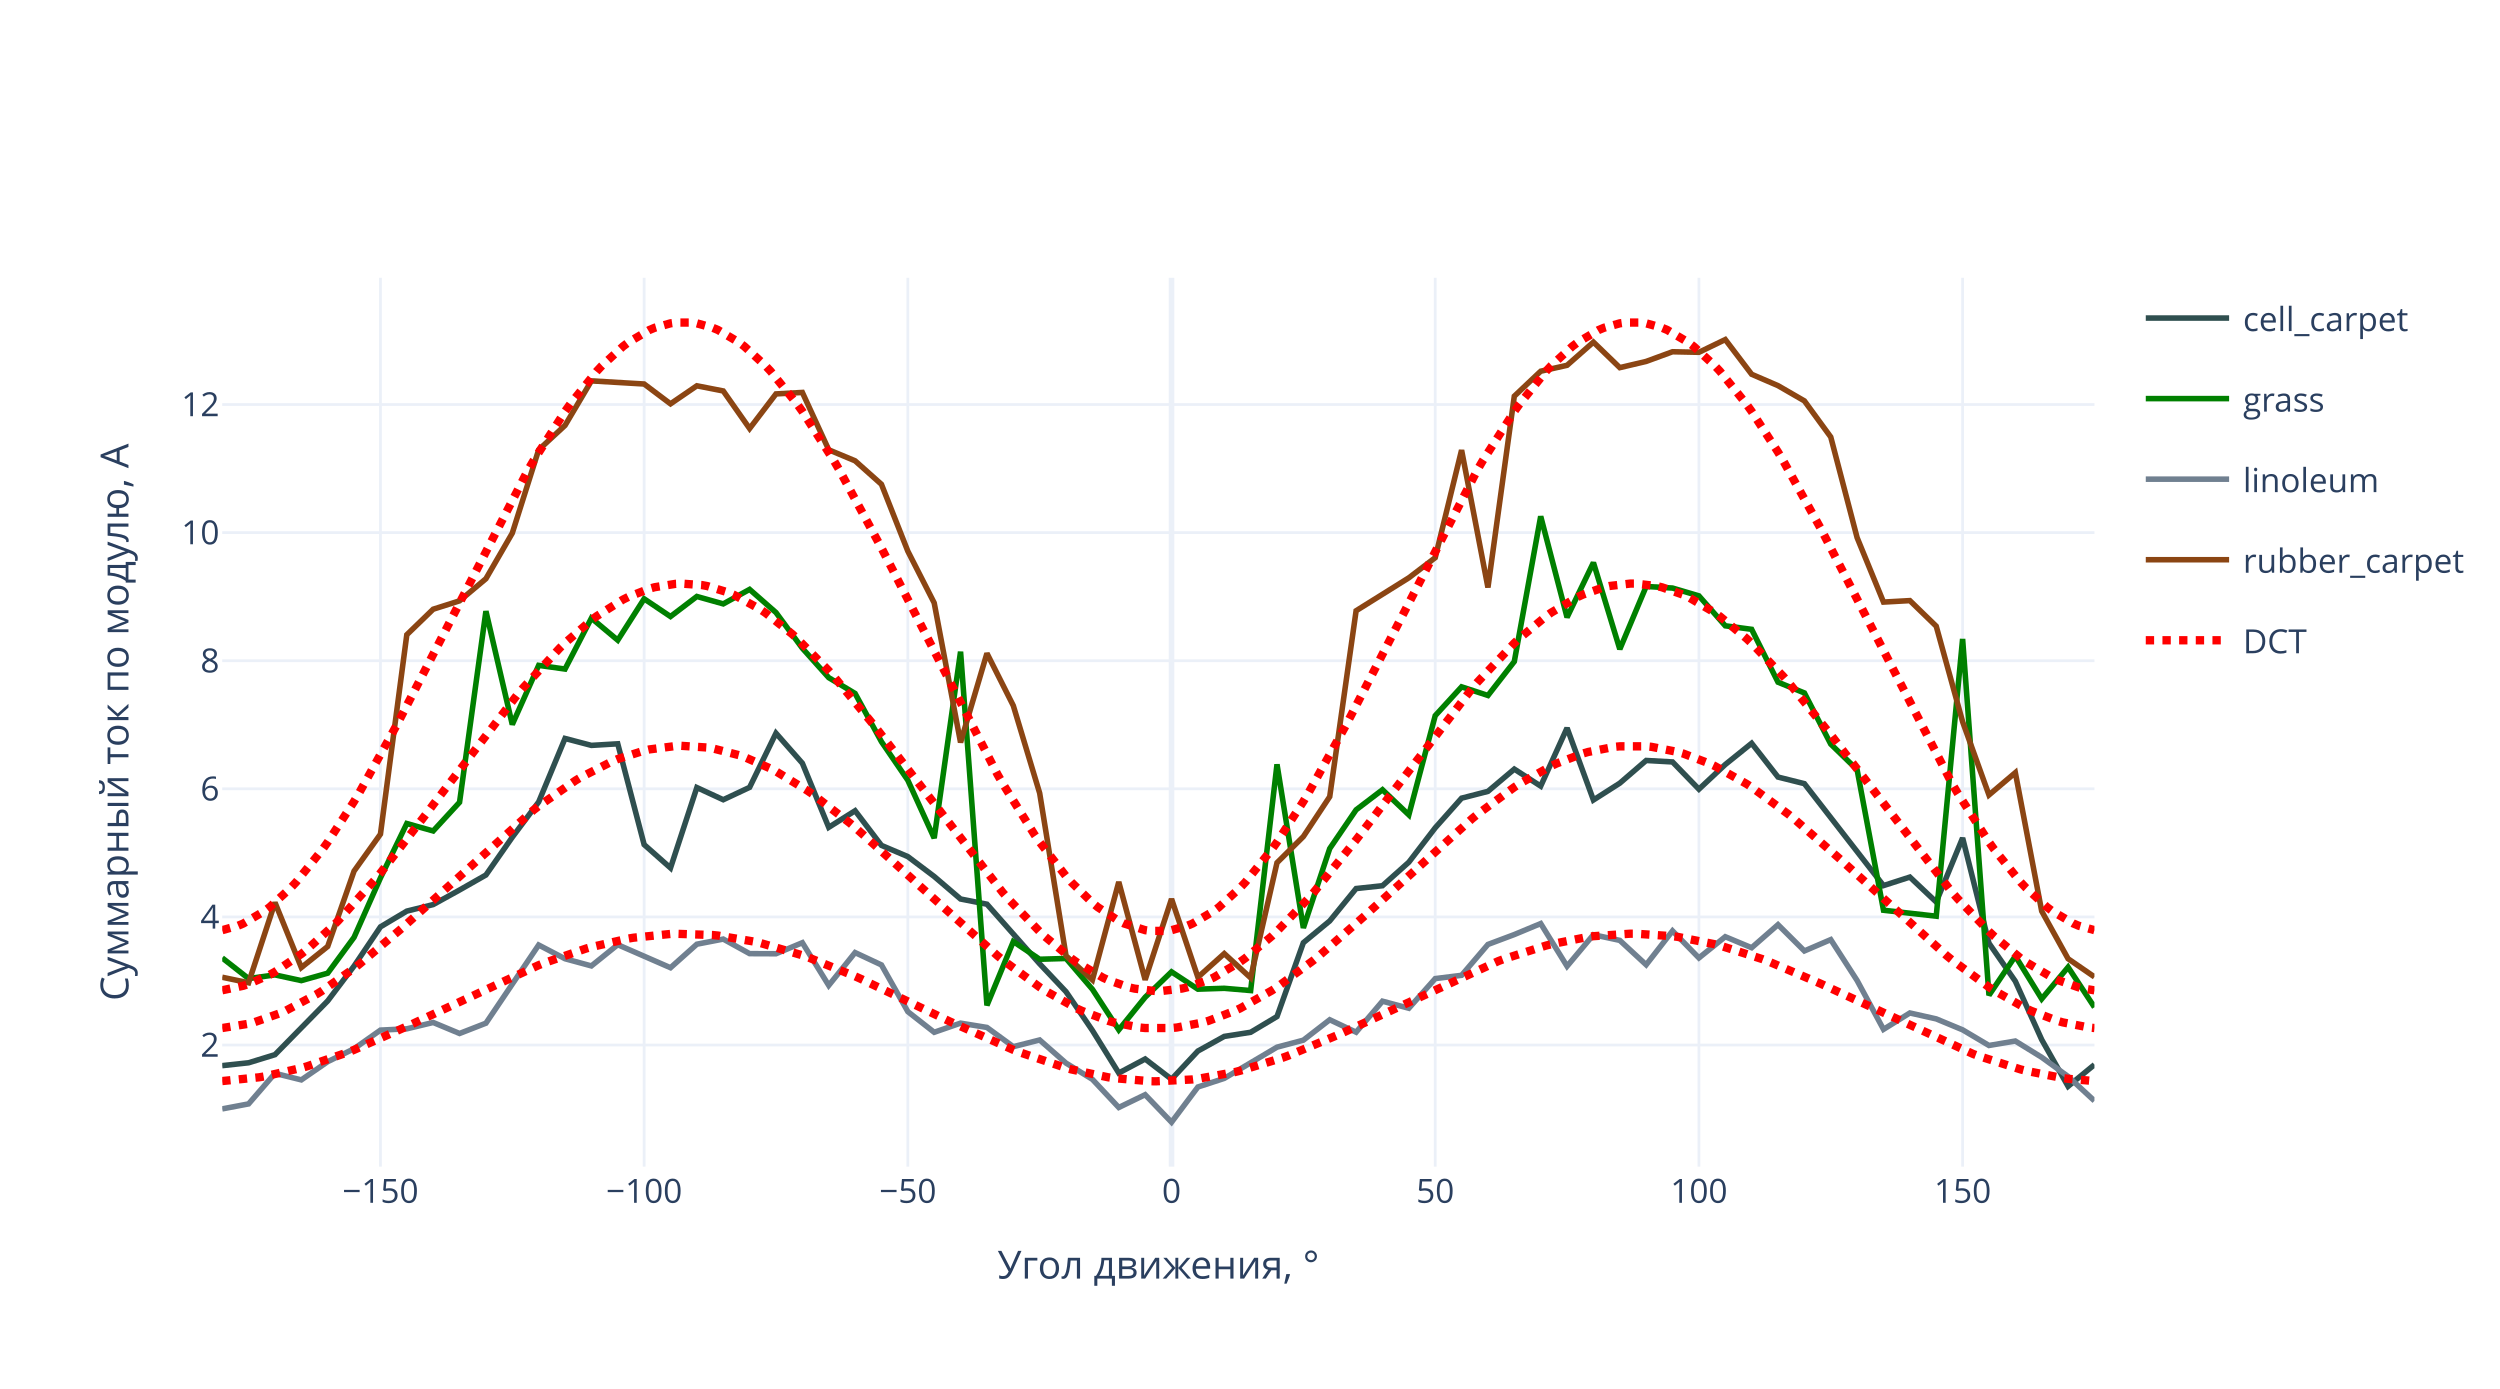
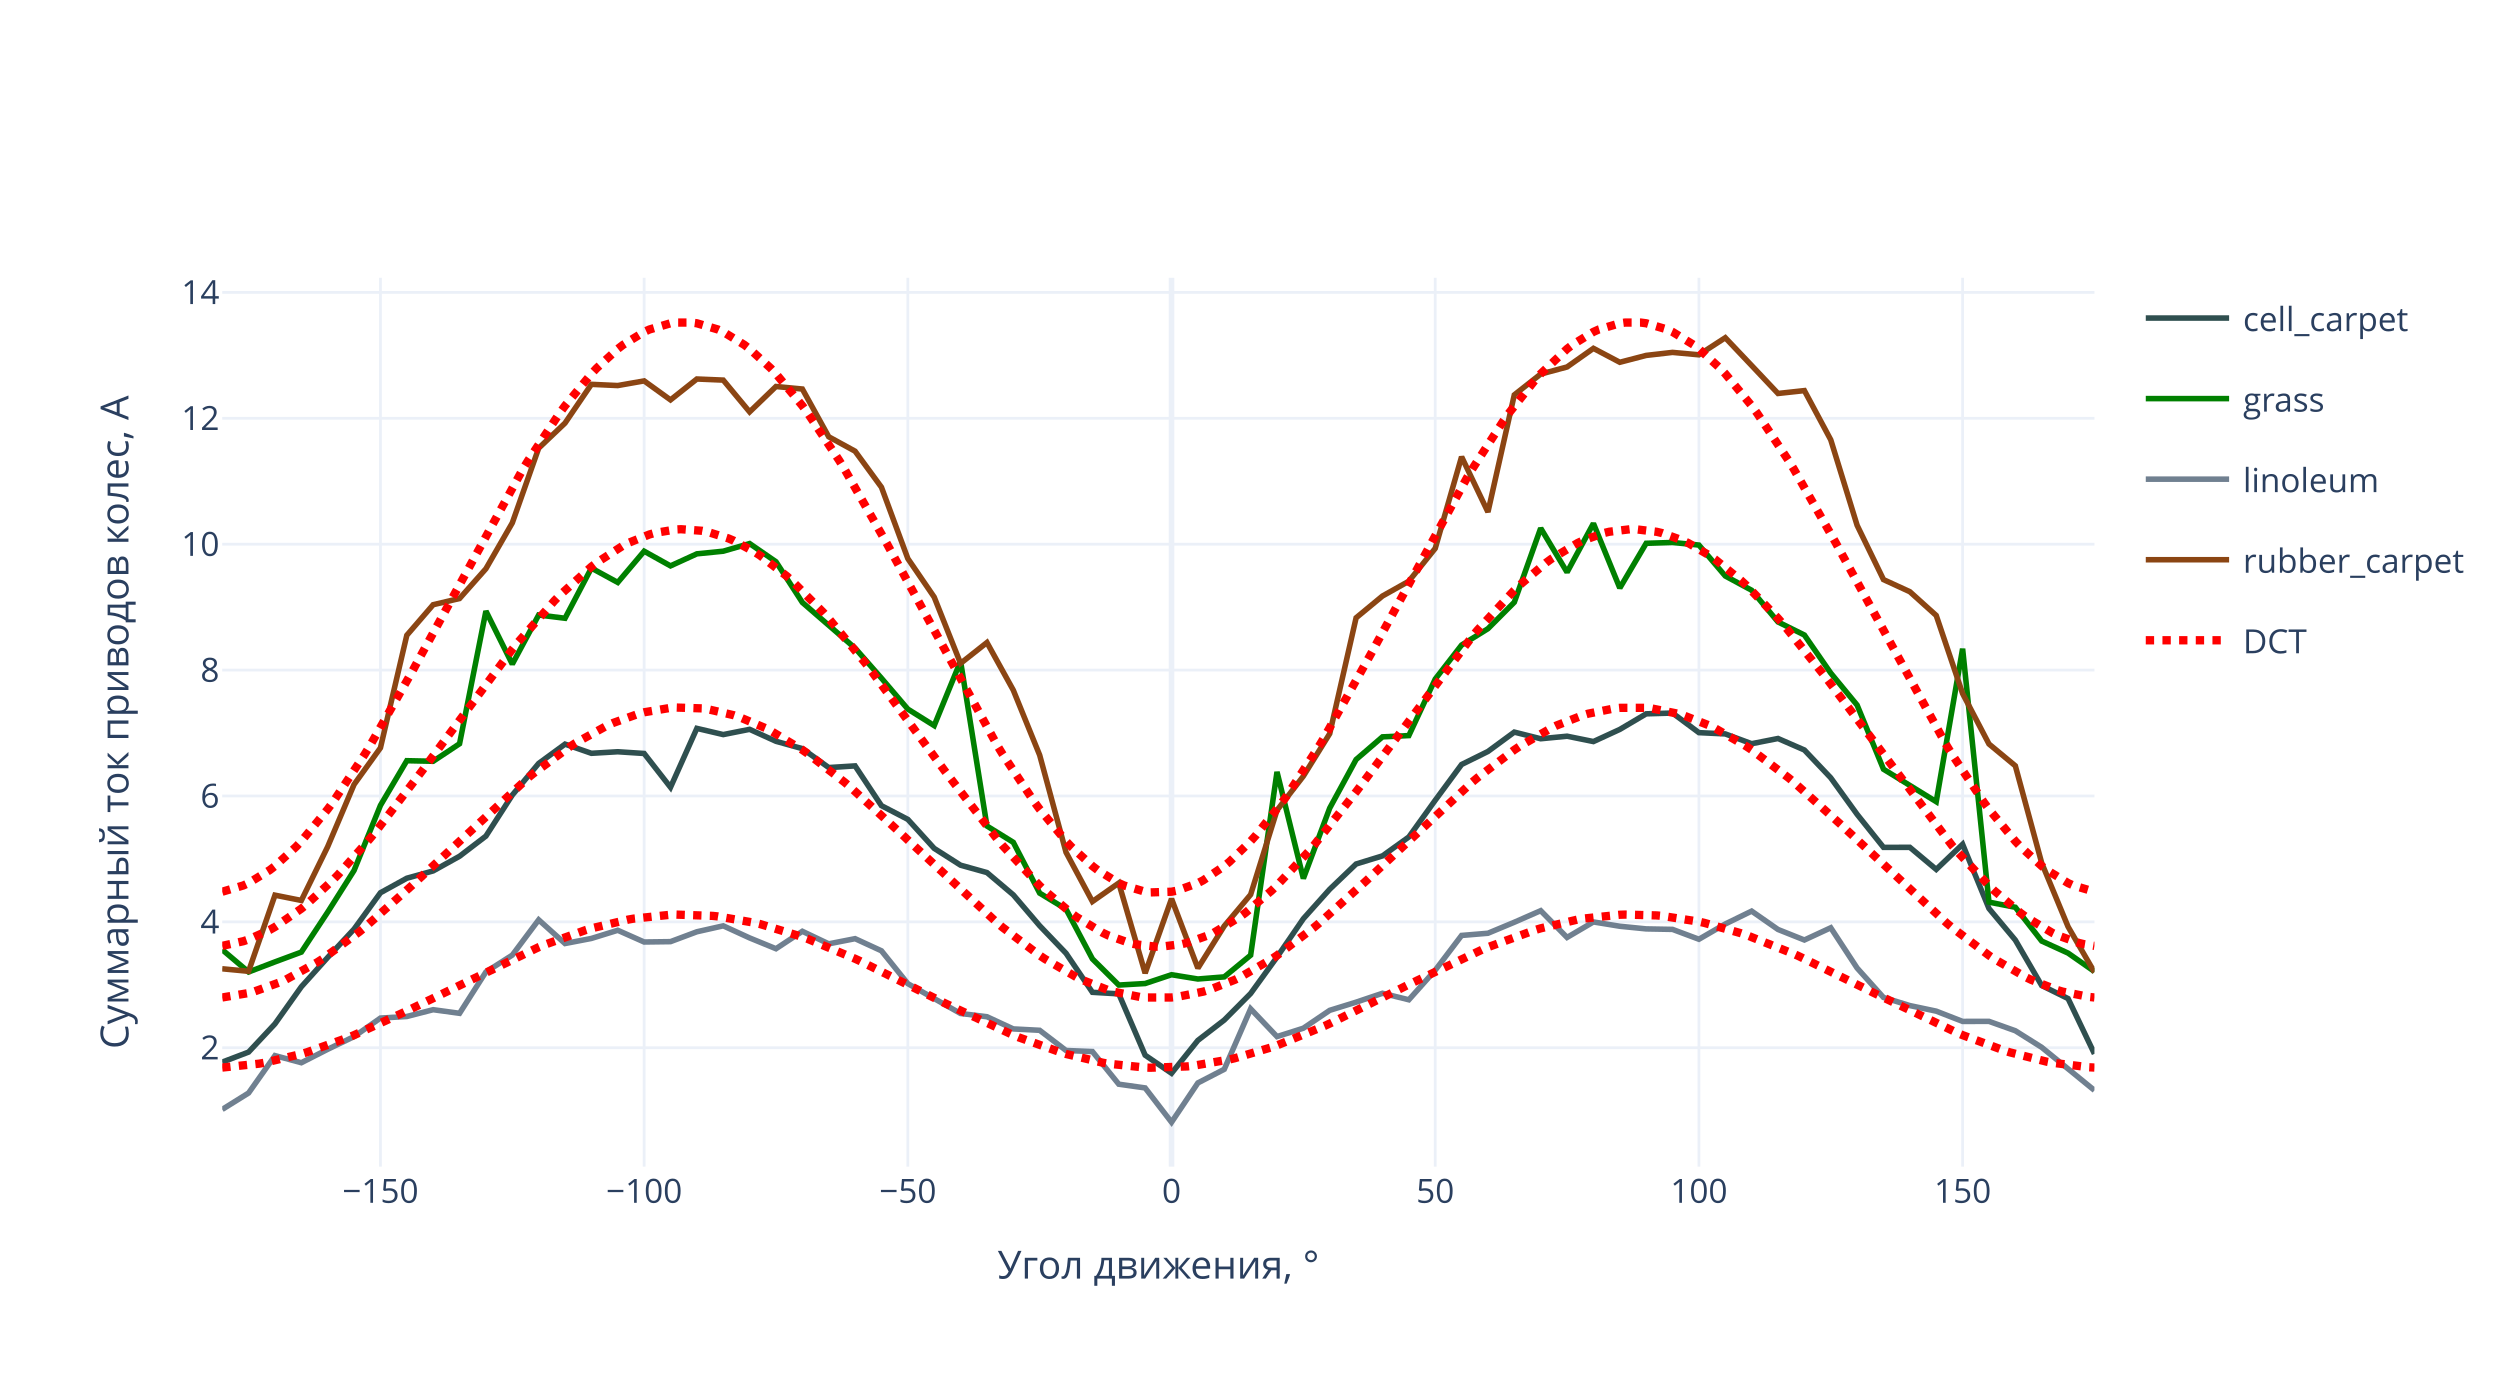
<svg xmlns="http://www.w3.org/2000/svg" class="main-svg" width="900" height="500" style="" viewBox="0 0 900 500">
  <rect x="0" y="0" width="900" height="500" style="fill: rgb(255, 255, 255); fill-opacity: 1;" />
-   <defs id="defs-f41d6b">
+   <defs id="defs-ddccea">
    <g class="clips">
-       <clipPath id="clipf41d6bxyplot" class="plotclip">
+       <clipPath id="clipddcceaxyplot" class="plotclip">
        <rect width="674" height="320" />
      </clipPath>
-       <clipPath class="axesclip" id="clipf41d6bx">
+       <clipPath class="axesclip" id="clipddcceax">
        <rect x="80" y="0" width="674" height="500" />
      </clipPath>
-       <clipPath class="axesclip" id="clipf41d6by">
+       <clipPath class="axesclip" id="clipddcceay">
        <rect x="0" y="100" width="900" height="320" />
      </clipPath>
-       <clipPath class="axesclip" id="clipf41d6bxy">
+       <clipPath class="axesclip" id="clipddcceaxy">
        <rect x="80" y="100" width="674" height="320" />
      </clipPath>
    </g>
    <g class="gradients" />
    <g class="patterns" />
  </defs>
  <g class="bglayer" />
  <g class="layer-below">
    <g class="imagelayer" />
    <g class="shapelayer" />
  </g>
  <g class="cartesianlayer">
    <g class="subplot xy">
      <g class="layer-subplot">
        <g class="shapelayer" />
        <g class="imagelayer" />
      </g>
      <g class="minor-gridlayer">
        <g class="x" />
        <g class="y" />
      </g>
      <g class="gridlayer">
        <g class="x">
          <path class="xgrid crisp" transform="translate(136.96,0)" d="M0,100v320" style="stroke: rgb(235, 240, 248); stroke-opacity: 1; stroke-width: 1px;" />
          <path class="xgrid crisp" transform="translate(231.89,0)" d="M0,100v320" style="stroke: rgb(235, 240, 248); stroke-opacity: 1; stroke-width: 1px;" />
          <path class="xgrid crisp" transform="translate(326.82,0)" d="M0,100v320" style="stroke: rgb(235, 240, 248); stroke-opacity: 1; stroke-width: 1px;" />
          <path class="xgrid crisp" transform="translate(516.68,0)" d="M0,100v320" style="stroke: rgb(235, 240, 248); stroke-opacity: 1; stroke-width: 1px;" />
          <path class="xgrid crisp" transform="translate(611.61,0)" d="M0,100v320" style="stroke: rgb(235, 240, 248); stroke-opacity: 1; stroke-width: 1px;" />
          <path class="xgrid crisp" transform="translate(706.54,0)" d="M0,100v320" style="stroke: rgb(235, 240, 248); stroke-opacity: 1; stroke-width: 1px;" />
        </g>
        <g class="y">
-           <path class="ygrid crisp" transform="translate(0,376.21)" d="M80,0h674" style="stroke: rgb(235, 240, 248); stroke-opacity: 1; stroke-width: 1px;" />
-           <path class="ygrid crisp" transform="translate(0,330.09)" d="M80,0h674" style="stroke: rgb(235, 240, 248); stroke-opacity: 1; stroke-width: 1px;" />
-           <path class="ygrid crisp" transform="translate(0,283.97)" d="M80,0h674" style="stroke: rgb(235, 240, 248); stroke-opacity: 1; stroke-width: 1px;" />
-           <path class="ygrid crisp" transform="translate(0,237.86)" d="M80,0h674" style="stroke: rgb(235, 240, 248); stroke-opacity: 1; stroke-width: 1px;" />
-           <path class="ygrid crisp" transform="translate(0,191.74)" d="M80,0h674" style="stroke: rgb(235, 240, 248); stroke-opacity: 1; stroke-width: 1px;" />
-           <path class="ygrid crisp" transform="translate(0,145.63)" d="M80,0h674" style="stroke: rgb(235, 240, 248); stroke-opacity: 1; stroke-width: 1px;" />
+           <path class="ygrid crisp" transform="translate(0,377.19)" d="M80,0h674" style="stroke: rgb(235, 240, 248); stroke-opacity: 1; stroke-width: 1px;" />
+           <path class="ygrid crisp" transform="translate(0,331.87)" d="M80,0h674" style="stroke: rgb(235, 240, 248); stroke-opacity: 1; stroke-width: 1px;" />
+           <path class="ygrid crisp" transform="translate(0,286.55)" d="M80,0h674" style="stroke: rgb(235, 240, 248); stroke-opacity: 1; stroke-width: 1px;" />
+           <path class="ygrid crisp" transform="translate(0,241.23)" d="M80,0h674" style="stroke: rgb(235, 240, 248); stroke-opacity: 1; stroke-width: 1px;" />
+           <path class="ygrid crisp" transform="translate(0,195.91)" d="M80,0h674" style="stroke: rgb(235, 240, 248); stroke-opacity: 1; stroke-width: 1px;" />
+           <path class="ygrid crisp" transform="translate(0,150.59)" d="M80,0h674" style="stroke: rgb(235, 240, 248); stroke-opacity: 1; stroke-width: 1px;" />
+           <path class="ygrid crisp" transform="translate(0,105.27)" d="M80,0h674" style="stroke: rgb(235, 240, 248); stroke-opacity: 1; stroke-width: 1px;" />
        </g>
      </g>
      <g class="zerolinelayer">
        <path class="xzl zl crisp" transform="translate(421.75,0)" d="M0,100v320" style="stroke: rgb(235, 240, 248); stroke-opacity: 1; stroke-width: 2px;" />
      </g>
      <g class="layer-between">
        <g class="shapelayer" />
        <g class="imagelayer" />
      </g>
      <path class="xlines-below" />
      <path class="ylines-below" />
      <g class="overlines-below" />
      <g class="xaxislayer-below" />
      <g class="yaxislayer-below" />
      <g class="overaxes-below" />
      <g class="overplot">
-         <g class="xy" transform="translate(80,100)" clip-path="url(#clipf41d6bxyplot)">
+         <g class="xy" transform="translate(80,100)" clip-path="url(#clipddcceaxyplot)">
          <g class="scatterlayer mlayer">
-             <g class="trace scatter trace32f034" style="stroke-miterlimit: 2; opacity: 1;">
-               <g class="fills" />
-               <g class="errorbars" />
-               <g class="lines">
-                 <path class="js-line" d="M0,283.63L9.49,282.6L18.99,279.68L37.97,260.33L47.46,247.77L56.96,233.67L66.45,228L75.94,225.65L85.44,220.4L94.93,215L104.42,201.4L113.92,188.7L123.41,165.85L132.9,168.34L142.39,167.77L151.89,204.06L161.38,212.46L170.87,183.52L180.37,187.9L189.86,183.45L199.35,163.95L208.85,174.76L218.34,197.84L227.83,191.87L237.32,204.34L246.82,208.38L256.31,215.53L265.8,223.64L275.3,225.51L294.28,246.98L303.77,257.03L313.27,270.97L322.76,286.28L332.25,281.24L341.75,288.52L351.24,278.37L360.73,273.11L370.23,271.62L379.72,265.95L389.21,239.37L398.7,231.54L408.2,219.88L417.69,218.86L427.18,210.39L436.68,198.01L446.17,187.34L455.66,184.89L465.15,176.88L474.65,183L484.14,162.07L493.63,188L503.13,181.94L512.62,173.77L522.11,174.3L531.61,184.11L541.1,175.23L550.59,167.58L560.08,179.74L569.58,182.12L598.06,218.81L607.55,215.75L617.04,224.72L626.54,201.66L636.03,239.56L645.52,253.25L655.01,274.27L664.51,291.08L674,283.28" style="vector-effect: none; fill: none; stroke: rgb(47, 79, 79); stroke-opacity: 1; stroke-width: 2px; opacity: 1;" />
-               </g>
-               <g class="points" />
-               <g class="text" />
-             </g>
-             <g class="trace scatter trace07da1b" style="stroke-miterlimit: 2; opacity: 1;">
-               <g class="fills" />
-               <g class="errorbars" />
-               <g class="lines">
-                 <path class="js-line" d="M0,244.85L9.49,252.29L18.99,250.96L28.48,253.02L37.97,250.34L47.46,237.43L56.96,216.05L66.45,196.47L75.94,199.15L85.44,188.82L94.93,120.02L104.42,160.83L113.92,139.53L123.41,140.86L132.9,122.53L142.39,130.47L151.89,115.58L161.38,121.95L170.87,114.73L180.37,117.4L189.86,112.18L199.35,120.51L208.85,133.38L218.34,143.96L227.83,149.64L237.32,167.02L246.82,180.9L256.31,201.73L265.8,134.6L275.3,261.93L284.79,238.97L294.28,245.33L303.77,245.05L313.27,256.15L322.76,270.74L332.25,259.01L341.75,249.86L351.24,256.1L360.73,255.79L370.23,256.6L379.72,175.16L389.21,234.06L398.7,205.48L408.2,191.54L417.69,184.31L427.18,193.36L436.68,157.63L446.17,147.26L455.66,150.37L465.15,138.15L474.65,85.88L484.14,122.26L493.63,102.53L503.13,133.71L512.62,111.12L522.11,111.7L531.61,114.51L541.1,125.29L550.59,126.56L560.08,145.59L569.58,149.46L579.07,167.88L588.56,177.1L598.06,227.69L617.04,229.83L626.54,130.02L636.03,258.3L645.52,244.19L655.01,259.6L664.51,248.18L674,262.61" style="vector-effect: none; fill: none; stroke: rgb(0, 128, 0); stroke-opacity: 1; stroke-width: 2px; opacity: 1;" />
-               </g>
-               <g class="points" />
-               <g class="text" />
-             </g>
-             <g class="trace scatter tracedd7a25" style="stroke-miterlimit: 2; opacity: 1;">
-               <g class="fills" />
-               <g class="errorbars" />
-               <g class="lines">
-                 <path class="js-line" d="M0,299.2L9.49,297.4L18.99,286.41L28.48,288.76L37.97,282.2L47.46,277.54L56.96,270.84L66.45,270.38L75.94,268.09L85.44,272.05L94.93,268.35L113.92,240.2L123.41,245.15L132.9,247.73L142.39,240.09L161.38,248.38L170.87,239.91L180.37,238.07L189.86,243.31L199.35,243.35L208.85,239.37L218.34,254.75L227.83,242.93L237.32,247.37L246.82,264.19L256.31,271.62L265.8,268.33L275.3,269.88L284.79,276.8L294.28,274.39L303.77,282.72L313.27,288.57L322.76,298.69L332.25,294.09L341.75,304L351.24,291.32L360.73,288.22L379.72,276.98L389.21,274.46L398.7,267.11L408.2,271.59L417.69,260.43L427.18,262.97L436.68,252.3L446.17,251.11L455.66,240L465.15,236.44L474.65,232.48L484.14,247.84L493.63,236.5L503.13,238.54L512.62,247.32L522.11,235.12L531.61,244.85L541.1,237.22L550.59,241.18L560.08,232.88L569.58,242.34L579.07,238.26L588.56,252.98L598.06,270.57L607.55,264.67L617.04,266.8L626.54,270.74L636.03,276.37L645.52,274.77L655.01,280.63L664.51,287.53L674,296.31" style="vector-effect: none; fill: none; stroke: rgb(112, 128, 144); stroke-opacity: 1; stroke-width: 2px; opacity: 1;" />
-               </g>
-               <g class="points" />
-               <g class="text" />
-             </g>
-             <g class="trace scatter trace59a0a0" style="stroke-miterlimit: 2; opacity: 1;">
-               <g class="fills" />
-               <g class="errorbars" />
-               <g class="lines">
-                 <path class="js-line" d="M0,251.81L9.49,253.8L18.99,224.89L28.48,248.31L37.97,240.72L47.46,213.59L56.96,200.29L66.45,128.5L75.94,119.32L85.44,116.3L94.93,108.34L104.42,91.93L113.92,61.93L123.41,53.15L132.9,37.12L151.89,38.24L161.38,45.38L170.87,38.89L180.37,40.75L189.86,54.27L199.35,41.81L208.85,41.28L218.34,61.93L227.83,65.89L237.32,74.35L246.82,98.43L256.31,117.05L265.8,167.29L275.3,135.2L284.79,154.04L294.28,185.53L303.77,244.09L313.27,252.75L322.76,217.5L332.25,252.74L341.75,223.61L351.24,251.81L360.73,243.3L370.23,252.02L379.72,210.58L389.21,201.16L398.7,186.8L408.2,119.87L427.18,108.01L436.68,100.76L446.17,62.04L455.66,111.5L465.15,42.63L474.65,33.64L484.14,31.51L493.63,23.16L503.13,32.35L512.62,30.11L522.11,26.63L531.61,26.83L541.1,22.24L550.59,34.74L560.08,38.83L569.58,44.32L579.07,57.32L588.56,93.55L598.06,116.75L607.55,116.22L617.04,125.43L626.54,159.83L636.03,186.19L645.52,178.15L655.01,228.02L664.51,245.15L674,251.68" style="vector-effect: none; fill: none; stroke: rgb(139, 69, 19); stroke-opacity: 1; stroke-width: 2px; opacity: 1;" />
-               </g>
-               <g class="points" />
-               <g class="text" />
-             </g>
-             <g class="trace scatter trace4fbb6e" style="stroke-miterlimit: 2; opacity: 1;">
-               <g class="fills" />
-               <g class="errorbars" />
-               <g class="lines">
-                 <path class="js-line" d="M0,270.09L9.49,268.55L11.39,268.06L20.88,264.74L22.78,263.9L34.17,257.8L36.07,256.61L47.46,248.58L49.36,247.11L64.55,234.27L66.45,232.56L112.02,191.66L113.92,190.19L127.21,180.97L129.1,179.83L140.5,174.03L142.39,173.25L151.89,170.22L153.79,169.79L163.28,168.56L165.18,168.49L174.67,169.11L176.57,169.42L186.06,171.87L187.96,172.53L197.45,176.7L199.35,177.69L210.74,184.67L212.64,185.99L225.93,196.28L227.83,197.87L248.72,216.72L250.61,218.5L279.09,244.06L280.99,245.6L294.28,255.38L296.18,256.61L307.57,263.02L309.47,263.9L318.96,267.51L320.86,268.06L330.35,269.91L332.25,270.09L341.75,270.09L343.65,269.91L353.14,268.06L355.04,267.51L364.53,263.9L366.43,263.02L377.82,256.61L379.72,255.38L393.01,245.6L394.91,244.06L411.99,229.1L413.89,227.35L449.97,194.71L451.86,193.17L465.15,183.39L467.05,182.16L478.45,175.76L480.34,174.87L489.84,171.26L491.74,170.71L501.23,168.86L503.13,168.68L512.62,168.68L514.52,168.86L524.01,170.71L525.91,171.26L535.4,174.87L537.3,175.76L548.69,182.16L550.59,183.39L563.88,193.17L565.78,194.71L582.87,209.67L584.77,211.42L620.84,244.06L622.74,245.6L636.03,255.38L637.93,256.61L649.32,263.02L651.22,263.9L660.71,267.51L662.61,268.06L672.1,269.91L674,270.09" style="vector-effect: none; fill: none; stroke: rgb(255, 0, 0); stroke-opacity: 1; stroke-dasharray: 3px, 3px; stroke-width: 3px; opacity: 1;" />
-               </g>
-               <g class="points" />
-               <g class="text" />
-             </g>
-             <g class="trace scatter trace6a1613" style="stroke-miterlimit: 2; opacity: 1;">
-               <g class="fills" />
-               <g class="errorbars" />
-               <g class="lines">
-                 <path class="js-line" d="M0,256.5L7.59,254.88L9.49,254.25L17.09,250.9L18.99,249.85L28.48,243.43L30.38,241.92L39.87,233.34L41.77,231.44L55.06,216.59L56.96,214.29L74.05,192.22L75.94,189.67L106.32,150L108.22,147.74L121.51,133.3L123.41,131.46L132.9,123.26L134.8,121.83L144.29,115.85L146.19,114.9L153.79,111.92L155.68,111.4L163.28,110.17L165.18,110.08L172.77,110.64L174.67,111L182.26,113.32L184.16,114.12L193.66,119.34L195.55,120.62L205.05,128.15L206.95,129.87L218.34,141.46L220.24,143.58L235.43,162.1L237.32,164.56L280.99,221.31L282.89,223.48L294.28,235.38L296.18,237.16L305.67,245.02L307.57,246.37L317.06,251.96L318.96,252.83L326.56,255.47L328.46,255.91L336.05,256.79L337.95,256.79L345.54,255.88L347.44,255.43L355.04,252.77L356.94,251.9L366.43,246.28L368.33,244.92L377.82,237.04L379.72,235.25L391.11,223.33L393.01,221.16L408.2,202.35L410.1,199.87L449.97,147.82L451.86,145.6L465.15,131.52L467.05,129.75L476.55,121.88L478.45,120.53L487.94,114.93L489.84,114.06L497.43,111.41L499.33,110.97L506.92,110.09L508.82,110.09L516.42,110.99L518.32,111.43L525.91,114.09L527.81,114.96L537.3,120.57L539.2,121.93L548.69,129.81L550.59,131.59L561.98,143.51L563.88,145.68L579.07,164.48L580.97,166.96L622.74,221.23L624.64,223.4L636.03,235.32L637.93,237.1L647.42,244.97L649.32,246.32L658.81,251.93L660.71,252.8L668.3,255.45L670.2,255.9L674,256.52" style="vector-effect: none; fill: none; stroke: rgb(255, 0, 0); stroke-opacity: 1; stroke-dasharray: 3px, 3px; stroke-width: 3px; opacity: 1;" />
-               </g>
-               <g class="points" />
-               <g class="text" />
-             </g>
-             <g class="trace scatter tracec07583" style="stroke-miterlimit: 2; opacity: 1;">
-               <g class="fills" />
-               <g class="errorbars" />
-               <g class="lines">
-                 <path class="js-line" d="M0,289.18L13.29,287.83L15.19,287.51L28.48,284.47L30.38,283.93L45.57,278.7L47.46,277.95L68.35,268.68L70.25,267.77L113.92,247.46L115.81,246.71L131,241.47L132.9,240.93L146.19,237.89L148.09,237.57L161.38,236.22L163.28,236.16L176.57,236.61L178.47,236.8L191.76,239.02L193.66,239.46L208.85,243.91L210.74,244.57L227.83,251.47L229.73,252.32L260.11,266.86L262.01,267.77L284.79,277.95L286.69,278.7L303.77,284.47L305.67,284.99L318.96,287.83L320.86,288.12L334.15,289.24L336.05,289.28L349.34,288.6L351.24,288.37L364.53,285.95L366.43,285.48L381.62,280.83L383.52,280.14L402.5,272.23L404.4,271.35L459.46,245.97L461.36,245.26L476.55,240.41L478.45,239.92L491.74,237.28L493.63,237.03L506.92,236.13L508.82,236.13L522.11,237.03L524.01,237.28L537.3,239.92L539.2,240.41L554.39,245.26L556.29,245.97L575.27,254.05L577.17,254.93L630.33,279.43L632.23,280.14L647.42,284.99L649.32,285.48L662.61,288.12L664.51,288.37L674,289.18" style="vector-effect: none; fill: none; stroke: rgb(255, 0, 0); stroke-opacity: 1; stroke-dasharray: 3px, 3px; stroke-width: 3px; opacity: 1;" />
-               </g>
-               <g class="points" />
-               <g class="text" />
-             </g>
-             <g class="trace scatter traceba4de7" style="stroke-miterlimit: 2; opacity: 1;">
-               <g class="fills" />
-               <g class="errorbars" />
-               <g class="lines">
-                 <path class="js-line" d="M0,234.86L5.7,233.26L7.59,232.46L15.19,227.99L17.09,226.56L24.68,219.61L26.58,217.58L36.07,205.82L37.97,203.16L47.46,188.52L49.36,185.34L62.65,161.32L64.55,157.69L110.12,69.16L112.02,65.91L123.41,48.1L125.31,45.44L134.8,33.67L136.7,31.64L144.29,24.7L146.19,23.27L153.79,18.79L155.68,18L161.38,16.4L163.28,16.13L168.97,16.13L170.87,16.4L176.57,18L178.47,18.79L186.06,23.27L187.96,24.7L195.55,31.64L197.45,33.67L206.95,45.44L208.85,48.1L220.24,65.91L222.14,69.16L237.32,97.25L239.22,100.96L279.09,178.78L280.99,182.1L292.38,200.41L294.28,203.16L303.77,215.44L305.67,217.58L313.27,225L315.17,226.56L322.76,231.54L324.66,232.46L332.25,234.86L334.15,235.12L339.85,235.12L341.75,234.86L347.44,233.26L349.34,232.46L356.94,227.99L358.83,226.56L366.43,219.61L368.33,217.58L377.82,205.82L379.72,203.16L389.21,188.52L391.11,185.34L404.4,161.32L406.3,157.69L451.86,69.16L453.76,65.91L465.15,48.1L467.05,45.44L476.55,33.67L478.45,31.64L486.04,24.7L487.94,23.27L495.53,18.79L497.43,18L503.13,16.4L505.03,16.13L510.72,16.13L512.62,16.4L518.32,18L520.21,18.79L527.81,23.27L529.71,24.7L537.3,31.64L539.2,33.67L548.69,45.44L550.59,48.1L560.08,62.74L561.98,65.91L575.27,89.93L577.17,93.57L622.74,182.1L624.64,185.34L636.03,203.16L637.93,205.82L647.42,217.58L649.32,219.61L656.91,226.56L658.81,227.99L666.41,232.46L668.3,233.26L674,234.86" style="vector-effect: none; fill: none; stroke: rgb(255, 0, 0); stroke-opacity: 1; stroke-dasharray: 3px, 3px; stroke-width: 3px; opacity: 1;" />
+             <g class="trace scatter trace6bcf1e" style="stroke-miterlimit: 2; opacity: 1;">
+               <g class="fills" />
+               <g class="errorbars" />
+               <g class="lines">
+                 <path class="js-line" d="M0,282.36L9.49,278.75L18.99,268.58L28.48,255.23L37.97,244.68L47.46,234.47L56.96,221.39L66.45,216.16L75.94,213.53L85.44,208.25L94.93,200.99L104.42,186.23L113.92,174.83L123.41,167.89L132.9,171.19L142.39,170.63L151.89,171.25L161.38,183.43L170.87,162.22L180.37,164.45L189.86,162.56L199.35,166.87L208.85,169.51L218.34,176.32L227.83,175.72L237.32,190.04L246.82,194.98L256.31,205.42L265.8,211.47L275.3,214.12L284.79,222.15L294.28,233.27L303.77,243.18L313.27,257.23L322.76,257.79L332.25,279.87L341.75,286.37L351.24,274.53L360.73,267.22L370.23,257.66L379.72,244.55L389.21,230.73L398.7,220.12L408.2,211.04L417.69,208.12L427.18,201.31L436.68,188.1L446.17,175.22L455.66,170.53L465.15,163.56L474.65,165.95L484.14,165.03L493.63,166.96L503.13,162.59L512.62,156.98L522.11,156.7L531.61,163.75L541.1,164.21L550.59,167.73L560.08,165.86L569.58,170L579.07,180.02L588.56,193.16L598.06,205.05L607.55,205.04L617.04,212.99L626.54,203.93L636.03,227.07L645.52,238.43L655.01,254.79L664.51,259.49L674,279.39" style="vector-effect: none; fill: none; stroke: rgb(47, 79, 79); stroke-opacity: 1; stroke-width: 2px; opacity: 1;" />
+               </g>
+               <g class="points" />
+               <g class="text" />
+             </g>
+             <g class="trace scatter tracee15536" style="stroke-miterlimit: 2; opacity: 1;">
+               <g class="fills" />
+               <g class="errorbars" />
+               <g class="lines">
+                 <path class="js-line" d="M0,241.89L9.49,249.91L18.99,246.28L28.48,242.76L37.97,228.36L47.46,213.37L56.96,189.94L66.45,173.85L75.94,174.06L85.44,167.74L94.93,119.99L104.42,139.09L113.92,121.4L123.41,122.57L132.9,104.5L142.39,109.68L151.89,98.44L161.38,103.72L170.87,99.38L180.37,98.43L189.86,95.68L199.35,102.22L208.85,116.89L227.83,133.33L237.32,144.14L246.82,155.28L256.31,161.22L265.8,138.02L275.3,197.37L284.79,203.24L294.28,221.53L303.77,227.29L313.27,245.21L322.76,254.62L332.25,254.07L341.75,250.9L351.24,252.44L360.73,251.68L370.23,243.87L379.72,177.88L389.21,216.27L398.7,190.91L408.2,173.43L417.69,165.27L427.18,164.81L436.68,144.47L446.17,132.22L455.66,126.33L465.15,116.81L474.65,90.15L484.14,106.01L493.63,88.43L503.13,111.69L512.62,95.59L522.11,95.29L531.61,96.22L541.1,107.36L550.59,112.49L560.08,123.9L569.58,128.61L579.07,142.31L588.56,153.83L598.06,176.92L617.04,188.61L626.54,133.53L636.03,224.77L645.52,226.62L655.01,238.78L664.51,243.12L674,249.75" style="vector-effect: none; fill: none; stroke: rgb(0, 128, 0); stroke-opacity: 1; stroke-width: 2px; opacity: 1;" />
+               </g>
+               <g class="points" />
+               <g class="text" />
+             </g>
+             <g class="trace scatter trace1071b0" style="stroke-miterlimit: 2; opacity: 1;">
+               <g class="fills" />
+               <g class="errorbars" />
+               <g class="lines">
+                 <path class="js-line" d="M0,299.39L9.49,293.48L18.99,280.02L28.48,282.58L37.97,277.75L47.46,273.17L56.96,266.5L66.45,265.94L75.94,263.49L85.44,264.79L94.93,249.89L104.42,243.84L113.92,231.14L123.41,239.67L132.9,237.84L142.39,234.9L151.89,239.12L161.38,238.99L170.87,235.44L180.37,233.3L189.86,237.65L199.35,241.54L208.85,235.27L218.34,239.78L227.83,237.92L237.32,242.29L246.82,254.12L265.8,264.85L275.3,266.02L284.79,270.41L294.28,270.91L303.77,278.17L313.27,278.56L322.76,290.31L332.25,291.65L341.75,304L351.24,289.85L360.73,284.94L370.23,263.18L379.72,273.17L389.21,270.15L398.7,263.72L408.2,260.78L417.69,257.58L427.18,259.92L436.68,249.27L446.17,236.76L455.66,235.97L465.15,232.01L474.65,227.84L484.14,237.48L493.63,231.9L503.13,233.45L512.62,234.4L522.11,234.58L531.61,238.13L541.1,232.63L550.59,228L560.08,234.61L569.58,238.4L579.07,234L588.56,248.5L598.06,259.09L607.55,262.01L617.04,264.01L626.54,267.71L636.03,267.69L645.52,271.07L655.01,277.04L674,292.53" style="vector-effect: none; fill: none; stroke: rgb(112, 128, 144); stroke-opacity: 1; stroke-width: 2px; opacity: 1;" />
+               </g>
+               <g class="points" />
+               <g class="text" />
+             </g>
+             <g class="trace scatter trace48abe0" style="stroke-miterlimit: 2; opacity: 1;">
+               <g class="fills" />
+               <g class="errorbars" />
+               <g class="lines">
+                 <path class="js-line" d="M0,248.76L9.49,249.67L18.99,222.26L28.48,224.16L37.97,204.8L47.46,182.42L56.96,169.23L66.45,128.7L75.94,117.69L85.44,115.46L94.93,104.74L104.42,88.25L113.92,61.34L123.41,52.31L132.9,38.36L142.39,38.8L151.89,37.12L161.38,43.96L170.87,36.44L180.37,36.84L189.86,48.28L199.35,39.14L208.85,40.05L218.34,57.24L227.83,62.43L237.32,75.4L246.82,101.09L256.31,114.96L265.8,138.82L275.3,131.31L284.79,148.47L294.28,171.84L303.77,206.84L313.27,224.55L322.76,217.89L332.25,250.35L341.75,223.56L351.24,248.55L360.73,233.36L370.23,222.05L379.72,191.69L389.21,179.41L398.7,164.11L408.2,122.41L417.69,114.57L427.18,109.24L436.68,97.42L446.17,64.44L455.66,84.33L465.15,42.15L474.65,34.66L484.14,32.11L493.63,25.41L503.13,30.42L512.62,27.95L522.11,26.86L531.61,27.73L541.1,21.58L550.59,31.59L560.08,41.65L569.58,40.62L579.07,58.33L588.56,89.11L598.06,108.66L607.55,113.02L617.04,121.57L626.54,149.68L636.03,167.84L645.52,175.7L655.01,210.67L664.51,233.62L674,250.02" style="vector-effect: none; fill: none; stroke: rgb(139, 69, 19); stroke-opacity: 1; stroke-width: 2px; opacity: 1;" />
+               </g>
+               <g class="points" />
+               <g class="text" />
+             </g>
+             <g class="trace scatter trace74ef58" style="stroke-miterlimit: 2; opacity: 1;">
+               <g class="fills" />
+               <g class="errorbars" />
+               <g class="lines">
+                 <path class="js-line" d="M0,259.09L9.49,257.5L11.39,257L20.88,253.58L22.78,252.73L34.17,246.45L36.07,245.23L49.36,235.46L51.26,233.91L68.35,218.73L70.25,216.95L110.12,180.01L112.02,178.46L125.31,168.69L127.21,167.47L138.6,161.19L140.5,160.34L149.99,156.92L151.89,156.42L161.38,154.83L163.28,154.71L172.77,155.02L174.67,155.28L184.16,157.48L186.06,158.11L195.55,162.11L197.45,163.08L208.85,169.96L210.74,171.27L224.03,181.59L225.93,183.2L244.92,200.58L246.82,202.4L279.09,232.33L280.99,233.91L294.28,243.96L296.18,245.23L307.57,251.81L309.47,252.73L318.96,256.44L320.86,257L330.35,258.9L332.25,259.09L341.75,259.09L343.65,258.9L353.14,257L355.04,256.44L364.53,252.73L366.43,251.81L377.82,245.23L379.72,243.96L393.01,233.91L394.91,232.33L411.99,216.95L413.89,215.15L449.97,181.59L451.86,180.01L465.15,169.96L467.05,168.69L478.45,162.11L480.34,161.19L489.84,157.48L491.74,156.92L501.23,155.02L503.13,154.83L512.62,154.83L514.52,155.02L524.01,156.92L525.91,157.48L535.4,161.19L537.3,162.11L548.69,168.69L550.59,169.96L563.88,180.01L565.78,181.59L582.87,196.98L584.77,198.77L620.84,232.33L622.74,233.91L636.03,243.96L637.93,245.23L649.32,251.81L651.22,252.73L660.71,256.44L662.61,257L672.1,258.9L674,259.09" style="vector-effect: none; fill: none; stroke: rgb(255, 0, 0); stroke-opacity: 1; stroke-dasharray: 3px, 3px; stroke-width: 3px; opacity: 1;" />
+               </g>
+               <g class="points" />
+               <g class="text" />
+             </g>
+             <g class="trace scatter tracebc8637" style="stroke-miterlimit: 2; opacity: 1;">
+               <g class="fills" />
+               <g class="errorbars" />
+               <g class="lines">
+                 <path class="js-line" d="M0,240.51L7.59,238.84L9.49,238.2L17.09,234.77L18.99,233.69L28.48,227.12L30.38,225.57L39.87,216.79L41.77,214.83L53.16,201.94L55.06,199.63L72.15,177.25L74.05,174.66L104.42,133.76L106.32,131.41L119.61,116.25L121.51,114.3L132.9,104.02L134.8,102.56L144.29,96.43L146.19,95.45L153.79,92.41L155.68,91.87L163.28,90.61L165.18,90.52L172.77,91.09L174.67,91.46L182.26,93.84L184.16,94.65L191.76,98.77L193.66,100L203.15,107.34L205.05,109.03L216.44,120.54L218.34,122.66L231.63,138.85L233.53,141.31L258.21,174.93L260.11,177.53L279.09,202.19L280.99,204.46L294.28,218.87L296.18,220.69L305.67,228.74L307.57,230.13L317.06,235.85L318.96,236.75L326.56,239.45L328.46,239.9L336.05,240.8L337.95,240.8L345.54,239.87L347.44,239.41L355.04,236.69L356.94,235.79L366.43,230.03L368.33,228.64L377.82,220.57L379.72,218.74L391.11,206.52L393.01,204.3L408.2,185.04L410.1,182.5L449.97,129.17L451.86,126.9L465.15,112.48L467.05,110.66L476.55,102.61L478.45,101.22L487.94,95.49L489.84,94.59L497.43,91.89L499.33,91.43L506.92,90.52L508.82,90.53L516.42,91.45L518.32,91.9L525.91,94.62L527.81,95.52L535.4,99.96L537.3,101.27L546.79,108.97L548.69,110.73L560.08,122.59L561.98,124.76L577.17,143.72L579.07,146.24L622.74,204.38L624.64,206.6L636.03,218.81L637.93,220.63L647.42,228.69L649.32,230.08L658.81,235.82L660.71,236.72L668.3,239.43L670.2,239.89L674,240.52" style="vector-effect: none; fill: none; stroke: rgb(255, 0, 0); stroke-opacity: 1; stroke-dasharray: 3px, 3px; stroke-width: 3px; opacity: 1;" />
+               </g>
+               <g class="points" />
+               <g class="text" />
+             </g>
+             <g class="trace scatter trace986921" style="stroke-miterlimit: 2; opacity: 1;">
+               <g class="fills" />
+               <g class="errorbars" />
+               <g class="lines">
+                 <path class="js-line" d="M0,284.32L13.29,282.92L15.19,282.59L28.48,279.43L30.38,278.86L45.57,273.43L47.46,272.65L66.45,263.96L68.35,263.03L113.92,240.98L115.81,240.2L131,234.77L132.9,234.2L146.19,231.04L148.09,230.71L161.38,229.31L163.28,229.25L176.57,229.72L178.47,229.92L191.76,232.22L193.66,232.67L208.85,237.29L210.74,237.99L227.83,245.15L229.73,246.03L258.21,260.18L260.11,261.13L284.79,272.65L286.69,273.43L301.88,278.86L303.77,279.43L317.06,282.59L318.96,282.92L332.25,284.32L334.15,284.38L347.44,283.91L349.34,283.71L362.63,281.41L364.53,280.96L377.82,277.01L379.72,276.34L396.81,269.35L398.7,268.48L425.28,255.37L427.18,254.41L453.76,241.78L455.66,240.98L472.75,234.77L474.65,234.2L487.94,231.04L489.84,230.71L503.13,229.31L505.03,229.25L516.42,229.55L518.32,229.72L531.61,231.79L533.5,232.22L546.79,235.98L548.69,236.62L565.78,243.43L567.68,244.28L592.36,256.33L594.26,257.3L624.64,271.85L626.54,272.65L641.72,278.27L643.62,278.86L656.91,282.23L658.81,282.59L672.1,284.22L674,284.32" style="vector-effect: none; fill: none; stroke: rgb(255, 0, 0); stroke-opacity: 1; stroke-dasharray: 3px, 3px; stroke-width: 3px; opacity: 1;" />
+               </g>
+               <g class="points" />
+               <g class="text" />
+             </g>
+             <g class="trace scatter trace3ea645" style="stroke-miterlimit: 2; opacity: 1;">
+               <g class="fills" />
+               <g class="errorbars" />
+               <g class="lines">
+                 <path class="js-line" d="M0,221.02L7.59,218.77L9.49,217.91L17.09,213.24L18.99,211.78L26.58,204.84L28.48,202.83L37.97,191.32L39.87,188.74L51.26,171.6L53.16,168.49L68.35,141.8L70.25,138.29L108.22,68.9L110.12,65.8L121.51,48.65L123.41,46.07L132.9,34.56L134.8,32.55L142.39,25.61L144.29,24.15L151.89,19.48L153.79,18.62L161.38,16.38L163.28,16.13L168.97,16.13L170.87,16.38L178.47,18.62L180.37,19.48L187.96,24.15L189.86,25.61L197.45,32.55L199.35,34.56L208.85,46.07L210.74,48.65L222.14,65.8L224.03,68.9L239.22,95.59L241.12,99.1L279.09,168.49L280.99,171.6L292.38,188.74L294.28,191.32L303.77,202.83L305.67,204.84L313.27,211.78L315.17,213.24L322.76,217.91L324.66,218.77L332.25,221.02L334.15,221.27L341.75,221.02L343.65,220.64L351.24,217.91L353.14,216.92L360.73,211.78L362.63,210.21L370.23,202.83L372.12,200.72L381.62,188.74L383.52,186.08L394.91,168.49L396.81,165.32L413.89,134.76L415.79,131.21L448.07,72.07L449.97,68.9L461.36,51.31L463.26,48.65L472.75,36.67L474.65,34.56L484.14,25.61L486.04,24.15L493.63,19.48L495.53,18.62L503.13,16.38L505.03,16.13L510.72,16.13L512.62,16.38L520.21,18.62L522.11,19.48L529.71,24.15L531.61,25.61L539.2,32.55L541.1,34.56L550.59,46.07L552.49,48.65L563.88,65.8L565.78,68.9L580.97,95.59L582.87,99.1L620.84,168.49L622.74,171.6L634.13,188.74L636.03,191.32L645.52,202.83L647.42,204.84L655.01,211.78L656.91,213.24L664.51,217.91L666.41,218.77L674,221.02" style="vector-effect: none; fill: none; stroke: rgb(255, 0, 0); stroke-opacity: 1; stroke-dasharray: 3px, 3px; stroke-width: 3px; opacity: 1;" />
              </g>
              <g class="points" />
              <g class="text" />
            </g>
          </g>
        </g>
      </g>
      <g class="zerolinelayer-above" />
      <path class="xlines-above crisp" d="M0,0" style="fill: none;" />
      <path class="ylines-above crisp" d="M0,0" style="fill: none;" />
      <g class="overlines-above" />
      <g class="xaxislayer-above">
        <g class="xtick">
          <text text-anchor="middle" x="0" y="433" transform="translate(136.96,0)" style="font-family: 'Open Sans', verdana, arial, sans-serif; font-size: 12px; fill: rgb(42, 63, 95); fill-opacity: 1; white-space: pre;">−150</text>
        </g>
        <g class="xtick">
          <text text-anchor="middle" x="0" y="433" style="font-family: 'Open Sans', verdana, arial, sans-serif; font-size: 12px; fill: rgb(42, 63, 95); fill-opacity: 1; white-space: pre;" transform="translate(231.89,0)">−100</text>
        </g>
        <g class="xtick">
          <text text-anchor="middle" x="0" y="433" style="font-family: 'Open Sans', verdana, arial, sans-serif; font-size: 12px; fill: rgb(42, 63, 95); fill-opacity: 1; white-space: pre;" transform="translate(326.82,0)">−50</text>
        </g>
        <g class="xtick">
          <text text-anchor="middle" x="0" y="433" style="font-family: 'Open Sans', verdana, arial, sans-serif; font-size: 12px; fill: rgb(42, 63, 95); fill-opacity: 1; white-space: pre;" transform="translate(421.75,0)">0</text>
        </g>
        <g class="xtick">
          <text text-anchor="middle" x="0" y="433" style="font-family: 'Open Sans', verdana, arial, sans-serif; font-size: 12px; fill: rgb(42, 63, 95); fill-opacity: 1; white-space: pre;" transform="translate(516.68,0)">50</text>
        </g>
        <g class="xtick">
          <text text-anchor="middle" x="0" y="433" style="font-family: 'Open Sans', verdana, arial, sans-serif; font-size: 12px; fill: rgb(42, 63, 95); fill-opacity: 1; white-space: pre;" transform="translate(611.61,0)">100</text>
        </g>
        <g class="xtick">
          <text text-anchor="middle" x="0" y="433" style="font-family: 'Open Sans', verdana, arial, sans-serif; font-size: 12px; fill: rgb(42, 63, 95); fill-opacity: 1; white-space: pre;" transform="translate(706.54,0)">150</text>
        </g>
      </g>
      <g class="yaxislayer-above">
        <g class="ytick">
-           <text text-anchor="end" x="79" y="4.2" transform="translate(0,376.21)" style="font-family: 'Open Sans', verdana, arial, sans-serif; font-size: 12px; fill: rgb(42, 63, 95); fill-opacity: 1; white-space: pre;">2</text>
-         </g>
-         <g class="ytick">
-           <text text-anchor="end" x="79" y="4.2" style="font-family: 'Open Sans', verdana, arial, sans-serif; font-size: 12px; fill: rgb(42, 63, 95); fill-opacity: 1; white-space: pre;" transform="translate(0,330.09)">4</text>
-         </g>
-         <g class="ytick">
-           <text text-anchor="end" x="79" y="4.2" style="font-family: 'Open Sans', verdana, arial, sans-serif; font-size: 12px; fill: rgb(42, 63, 95); fill-opacity: 1; white-space: pre;" transform="translate(0,283.97)">6</text>
-         </g>
-         <g class="ytick">
-           <text text-anchor="end" x="79" y="4.2" style="font-family: 'Open Sans', verdana, arial, sans-serif; font-size: 12px; fill: rgb(42, 63, 95); fill-opacity: 1; white-space: pre;" transform="translate(0,237.86)">8</text>
-         </g>
-         <g class="ytick">
-           <text text-anchor="end" x="79" y="4.2" style="font-family: 'Open Sans', verdana, arial, sans-serif; font-size: 12px; fill: rgb(42, 63, 95); fill-opacity: 1; white-space: pre;" transform="translate(0,191.74)">10</text>
-         </g>
-         <g class="ytick">
-           <text text-anchor="end" x="79" y="4.2" style="font-family: 'Open Sans', verdana, arial, sans-serif; font-size: 12px; fill: rgb(42, 63, 95); fill-opacity: 1; white-space: pre;" transform="translate(0,145.63)">12</text>
+           <text text-anchor="end" x="79" y="4.2" transform="translate(0,377.19)" style="font-family: 'Open Sans', verdana, arial, sans-serif; font-size: 12px; fill: rgb(42, 63, 95); fill-opacity: 1; white-space: pre;">2</text>
+         </g>
+         <g class="ytick">
+           <text text-anchor="end" x="79" y="4.2" style="font-family: 'Open Sans', verdana, arial, sans-serif; font-size: 12px; fill: rgb(42, 63, 95); fill-opacity: 1; white-space: pre;" transform="translate(0,331.87)">4</text>
+         </g>
+         <g class="ytick">
+           <text text-anchor="end" x="79" y="4.2" style="font-family: 'Open Sans', verdana, arial, sans-serif; font-size: 12px; fill: rgb(42, 63, 95); fill-opacity: 1; white-space: pre;" transform="translate(0,286.55)">6</text>
+         </g>
+         <g class="ytick">
+           <text text-anchor="end" x="79" y="4.2" style="font-family: 'Open Sans', verdana, arial, sans-serif; font-size: 12px; fill: rgb(42, 63, 95); fill-opacity: 1; white-space: pre;" transform="translate(0,241.23)">8</text>
+         </g>
+         <g class="ytick">
+           <text text-anchor="end" x="79" y="4.2" style="font-family: 'Open Sans', verdana, arial, sans-serif; font-size: 12px; fill: rgb(42, 63, 95); fill-opacity: 1; white-space: pre;" transform="translate(0,195.91)">10</text>
+         </g>
+         <g class="ytick">
+           <text text-anchor="end" x="79" y="4.2" style="font-family: 'Open Sans', verdana, arial, sans-serif; font-size: 12px; fill: rgb(42, 63, 95); fill-opacity: 1; white-space: pre;" transform="translate(0,150.59)">12</text>
+         </g>
+         <g class="ytick">
+           <text text-anchor="end" x="79" y="4.2" style="font-family: 'Open Sans', verdana, arial, sans-serif; font-size: 12px; fill: rgb(42, 63, 95); fill-opacity: 1; white-space: pre;" transform="translate(0,105.27)">14</text>
        </g>
      </g>
      <g class="overaxes-above" />
    </g>
  </g>
  <g class="polarlayer" />
  <g class="smithlayer" />
  <g class="ternarylayer" />
  <g class="geolayer" />
  <g class="funnelarealayer" />
  <g class="pielayer" />
  <g class="iciclelayer" />
  <g class="treemaplayer" />
  <g class="sunburstlayer" />
  <g class="glimages" />
-   <defs id="topdefs-f41d6b">
+   <defs id="topdefs-ddccea">
    <g class="clips" />
-     <clipPath id="legendf41d6b">
+     <clipPath id="legendddccea">
      <rect width="121" height="145" x="0" y="0" />
    </clipPath>
  </defs>
  <g class="layer-above">
    <g class="imagelayer" />
    <g class="shapelayer" />
  </g>
  <g class="infolayer">
    <g class="legend" pointer-events="all" transform="translate(767.48,100)">
      <rect class="bg" shape-rendering="crispEdges" style="stroke: rgb(68, 68, 68); stroke-opacity: 1; fill: rgb(255, 255, 255); fill-opacity: 1; stroke-width: 0px;" width="121" height="145" x="0" y="0" />
-       <g class="scrollbox" transform="" clip-path="url(#legendf41d6b)">
+       <g class="scrollbox" transform="" clip-path="url(#legendddccea)">
        <g class="groups" transform="">
          <g class="traces" transform="translate(0,14.5)" style="opacity: 1;">
            <text class="legendtext" text-anchor="start" x="40" y="4.68" style="font-family: 'Open Sans', verdana, arial, sans-serif; font-size: 12px; fill: rgb(42, 63, 95); fill-opacity: 1; white-space: pre;">cell_carpet</text>
            <g class="layers" style="opacity: 1;">
              <g class="legendfill" />
              <g class="legendlines">
                <path class="js-line" d="M5,0h30" style="fill: none; stroke: rgb(47, 79, 79); stroke-opacity: 1; stroke-width: 2px;" />
              </g>
              <g class="legendsymbols">
                <g class="legendpoints" />
              </g>
            </g>
            <rect class="legendtoggle" x="0" y="-9.5" width="115.379" height="19" style="fill: rgb(0, 0, 0); fill-opacity: 0;" />
          </g>
        </g>
        <g class="groups" transform="translate(0,10)">
          <g class="traces" transform="translate(0,33.5)" style="opacity: 1;">
            <text class="legendtext" text-anchor="start" x="40" y="4.68" style="font-family: 'Open Sans', verdana, arial, sans-serif; font-size: 12px; fill: rgb(42, 63, 95); fill-opacity: 1; white-space: pre;">grass</text>
            <g class="layers" style="opacity: 1;">
              <g class="legendfill" />
              <g class="legendlines">
                <path class="js-line" d="M5,0h30" style="fill: none; stroke: rgb(0, 128, 0); stroke-opacity: 1; stroke-width: 2px;" />
              </g>
              <g class="legendsymbols">
                <g class="legendpoints" />
              </g>
            </g>
            <rect class="legendtoggle" x="0" y="-9.5" width="115.379" height="19" style="fill: rgb(0, 0, 0); fill-opacity: 0;" />
          </g>
        </g>
        <g class="groups" transform="translate(0,20)">
          <g class="traces" transform="translate(0,52.5)" style="opacity: 1;">
            <text class="legendtext" text-anchor="start" x="40" y="4.68" style="font-family: 'Open Sans', verdana, arial, sans-serif; font-size: 12px; fill: rgb(42, 63, 95); fill-opacity: 1; white-space: pre;">linoleum</text>
            <g class="layers" style="opacity: 1;">
              <g class="legendfill" />
              <g class="legendlines">
                <path class="js-line" d="M5,0h30" style="fill: none; stroke: rgb(112, 128, 144); stroke-opacity: 1; stroke-width: 2px;" />
              </g>
              <g class="legendsymbols">
                <g class="legendpoints" />
              </g>
            </g>
            <rect class="legendtoggle" x="0" y="-9.5" width="115.379" height="19" style="fill: rgb(0, 0, 0); fill-opacity: 0;" />
          </g>
        </g>
        <g class="groups" transform="translate(0,30)">
          <g class="traces" transform="translate(0,71.5)" style="opacity: 1;">
            <text class="legendtext" text-anchor="start" x="40" y="4.68" style="font-family: 'Open Sans', verdana, arial, sans-serif; font-size: 12px; fill: rgb(42, 63, 95); fill-opacity: 1; white-space: pre;">rubber_carpet</text>
            <g class="layers" style="opacity: 1;">
              <g class="legendfill" />
              <g class="legendlines">
                <path class="js-line" d="M5,0h30" style="fill: none; stroke: rgb(139, 69, 19); stroke-opacity: 1; stroke-width: 2px;" />
              </g>
              <g class="legendsymbols">
                <g class="legendpoints" />
              </g>
            </g>
            <rect class="legendtoggle" x="0" y="-9.5" width="115.379" height="19" style="fill: rgb(0, 0, 0); fill-opacity: 0;" />
          </g>
        </g>
        <g class="groups" transform="translate(0,40)">
          <g class="traces" transform="translate(0,90.5)" style="opacity: 1;">
            <text class="legendtext" text-anchor="start" x="40" y="4.68" style="font-family: 'Open Sans', verdana, arial, sans-serif; font-size: 12px; fill: rgb(42, 63, 95); fill-opacity: 1; white-space: pre;">DCT</text>
            <g class="layers" style="opacity: 1;">
              <g class="legendfill" />
              <g class="legendlines">
                <path class="js-line" d="M5,0h30" style="fill: none; stroke: rgb(255, 0, 0); stroke-opacity: 1; stroke-dasharray: 3px, 3px; stroke-width: 3px;" />
              </g>
              <g class="legendsymbols">
                <g class="legendpoints" />
              </g>
            </g>
            <rect class="legendtoggle" x="0" y="-9.5" width="115.379" height="19" style="fill: rgb(0, 0, 0); fill-opacity: 0;" />
          </g>
        </g>
      </g>
      <rect class="scrollbar" rx="20" ry="3" width="0" height="0" style="fill: rgb(128, 139, 164); fill-opacity: 1;" x="0" y="0" />
    </g>
    <g class="g-gtitle" />
    <g class="g-xtitle">
      <text class="xtitle" x="417" y="460.3" text-anchor="middle" style="opacity: 1; font-family: 'Open Sans', verdana, arial, sans-serif; font-size: 14px; fill: rgb(42, 63, 95); fill-opacity: 1; white-space: pre;">Угол движения, °</text>
    </g>
    <g class="g-ytitle">
-       <text class="ytitle" transform="rotate(-90,46.24063,260)" x="46.241" y="260" text-anchor="middle" style="opacity: 1; font-family: 'Open Sans', verdana, arial, sans-serif; font-size: 14px; fill: rgb(42, 63, 95); fill-opacity: 1; white-space: pre;">Суммарный ток по модулю, A</text>
+       <text class="ytitle" transform="rotate(-90,46.24063,260)" x="46.241" y="260" text-anchor="middle" style="opacity: 1; font-family: 'Open Sans', verdana, arial, sans-serif; font-size: 14px; fill: rgb(42, 63, 95); fill-opacity: 1; white-space: pre;">Суммарный ток приводов колес, A</text>
    </g>
  </g>
</svg>
